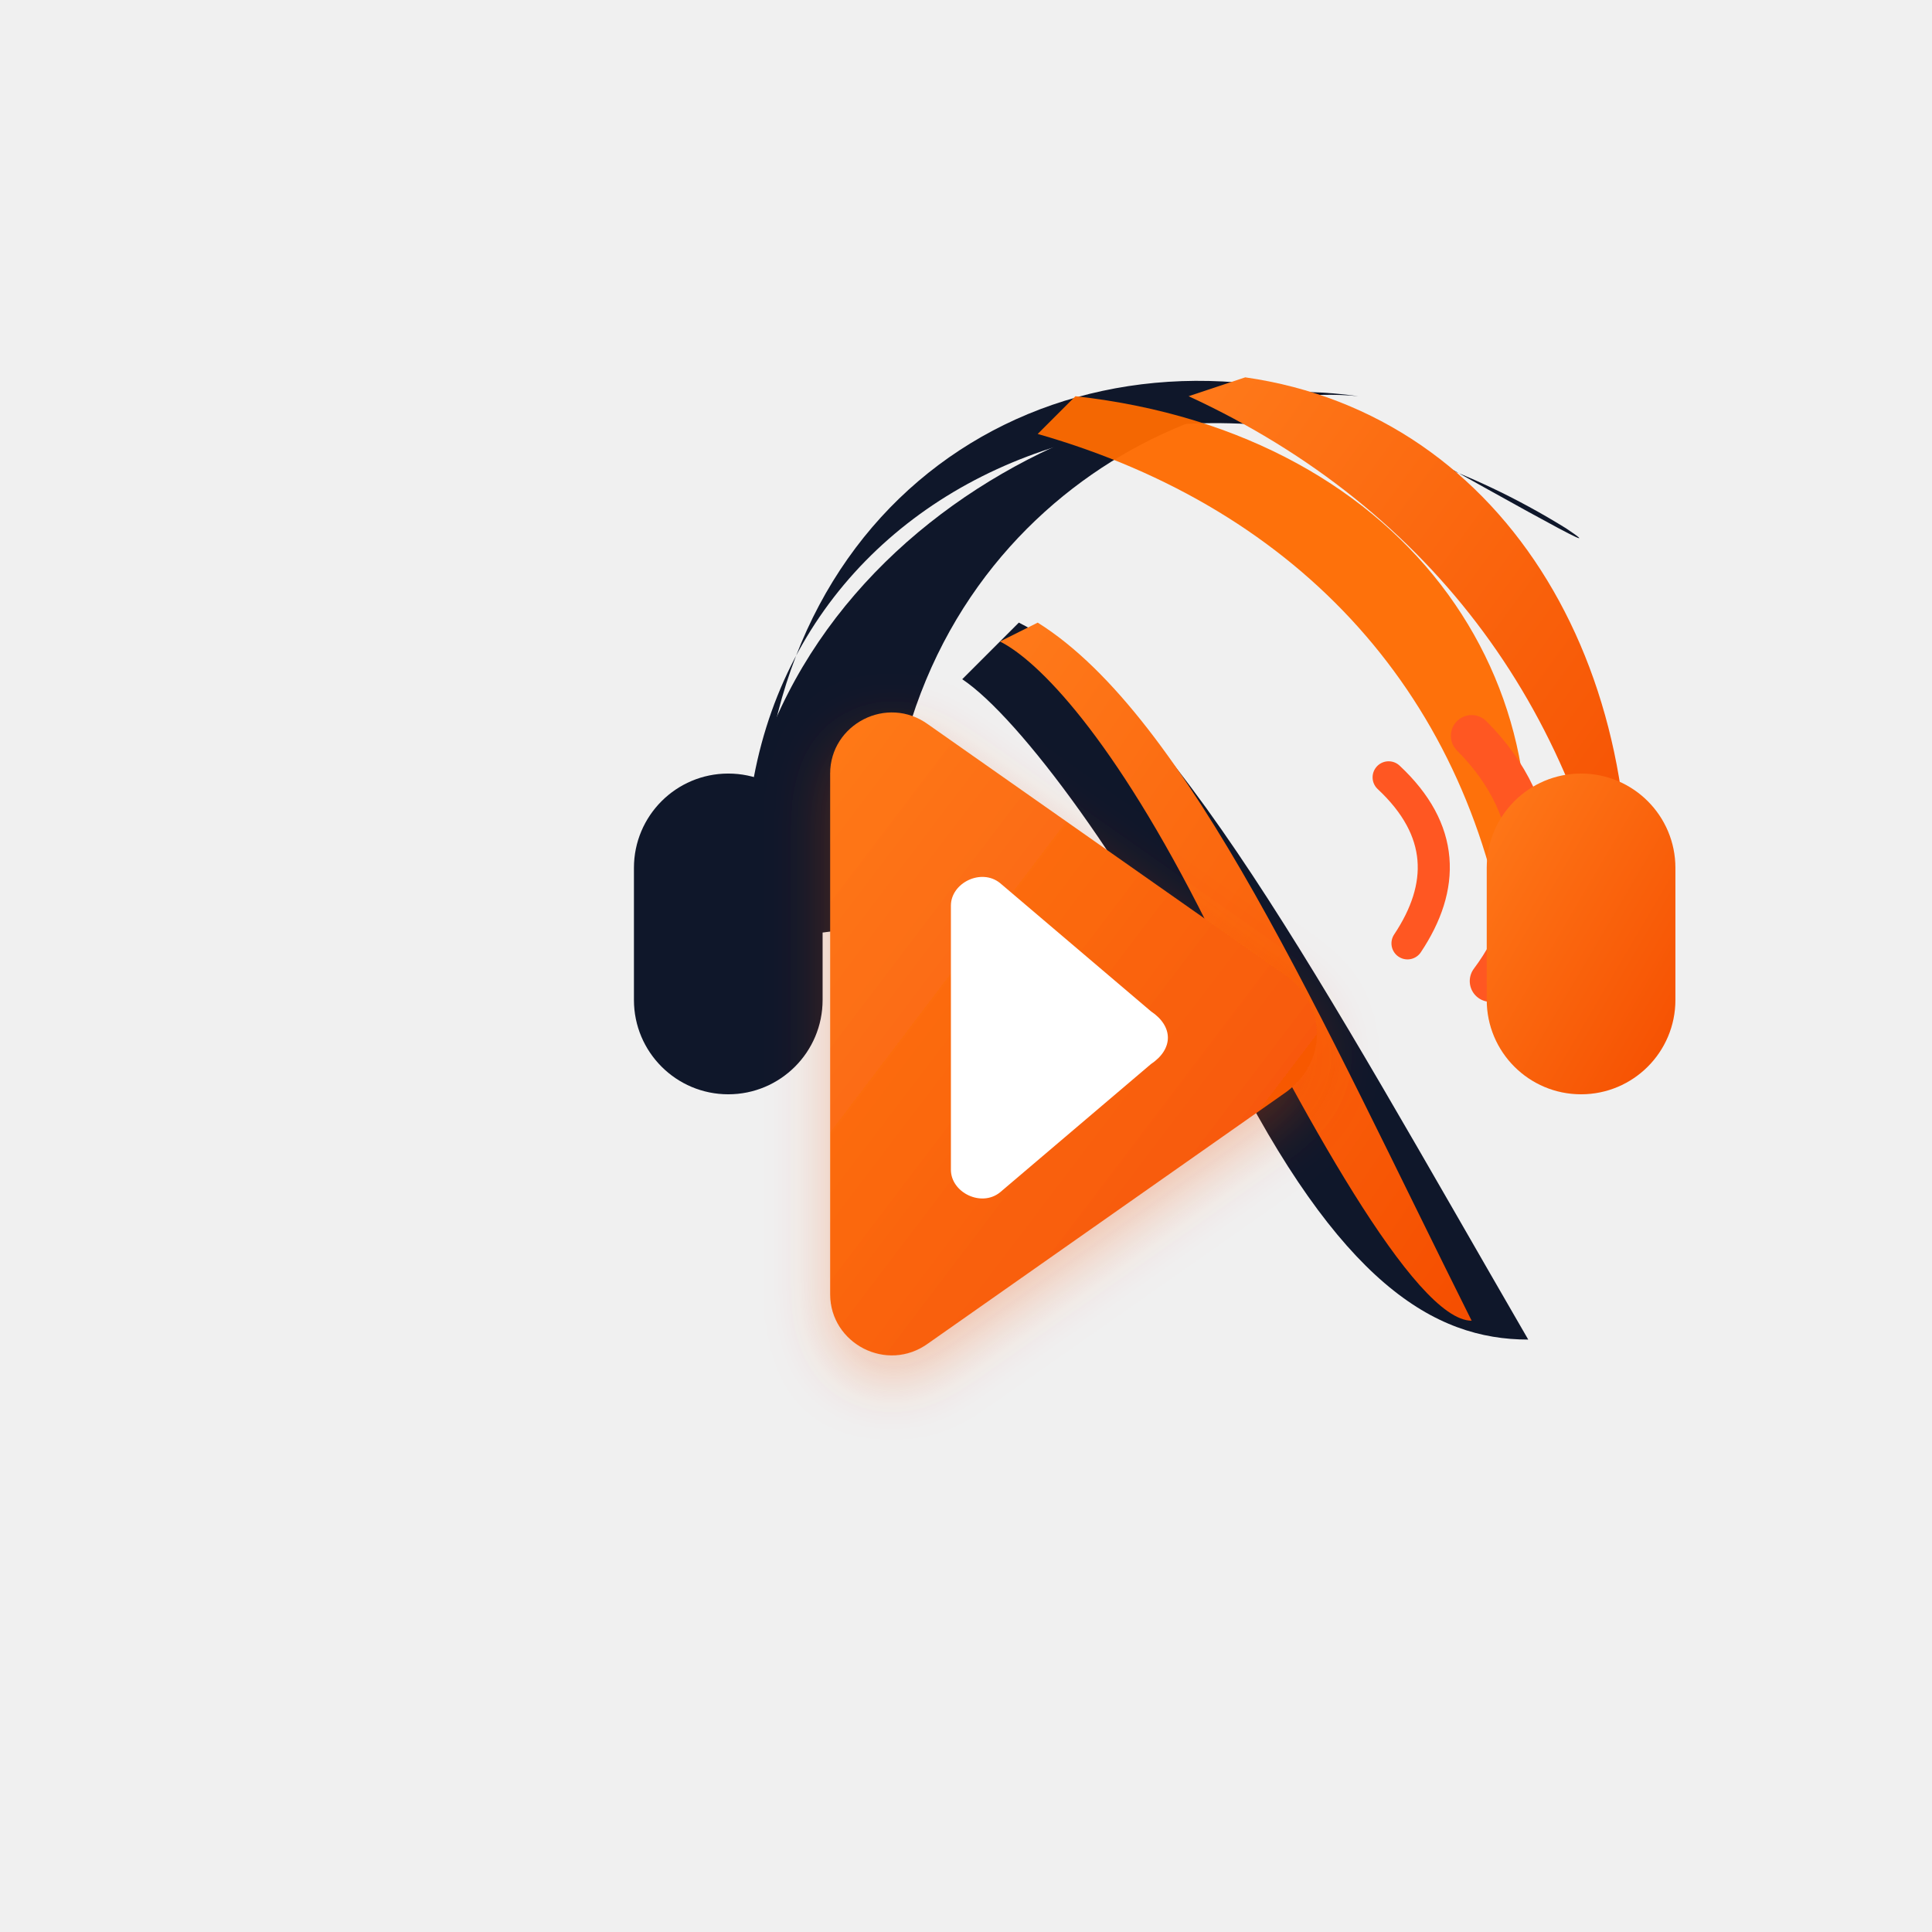
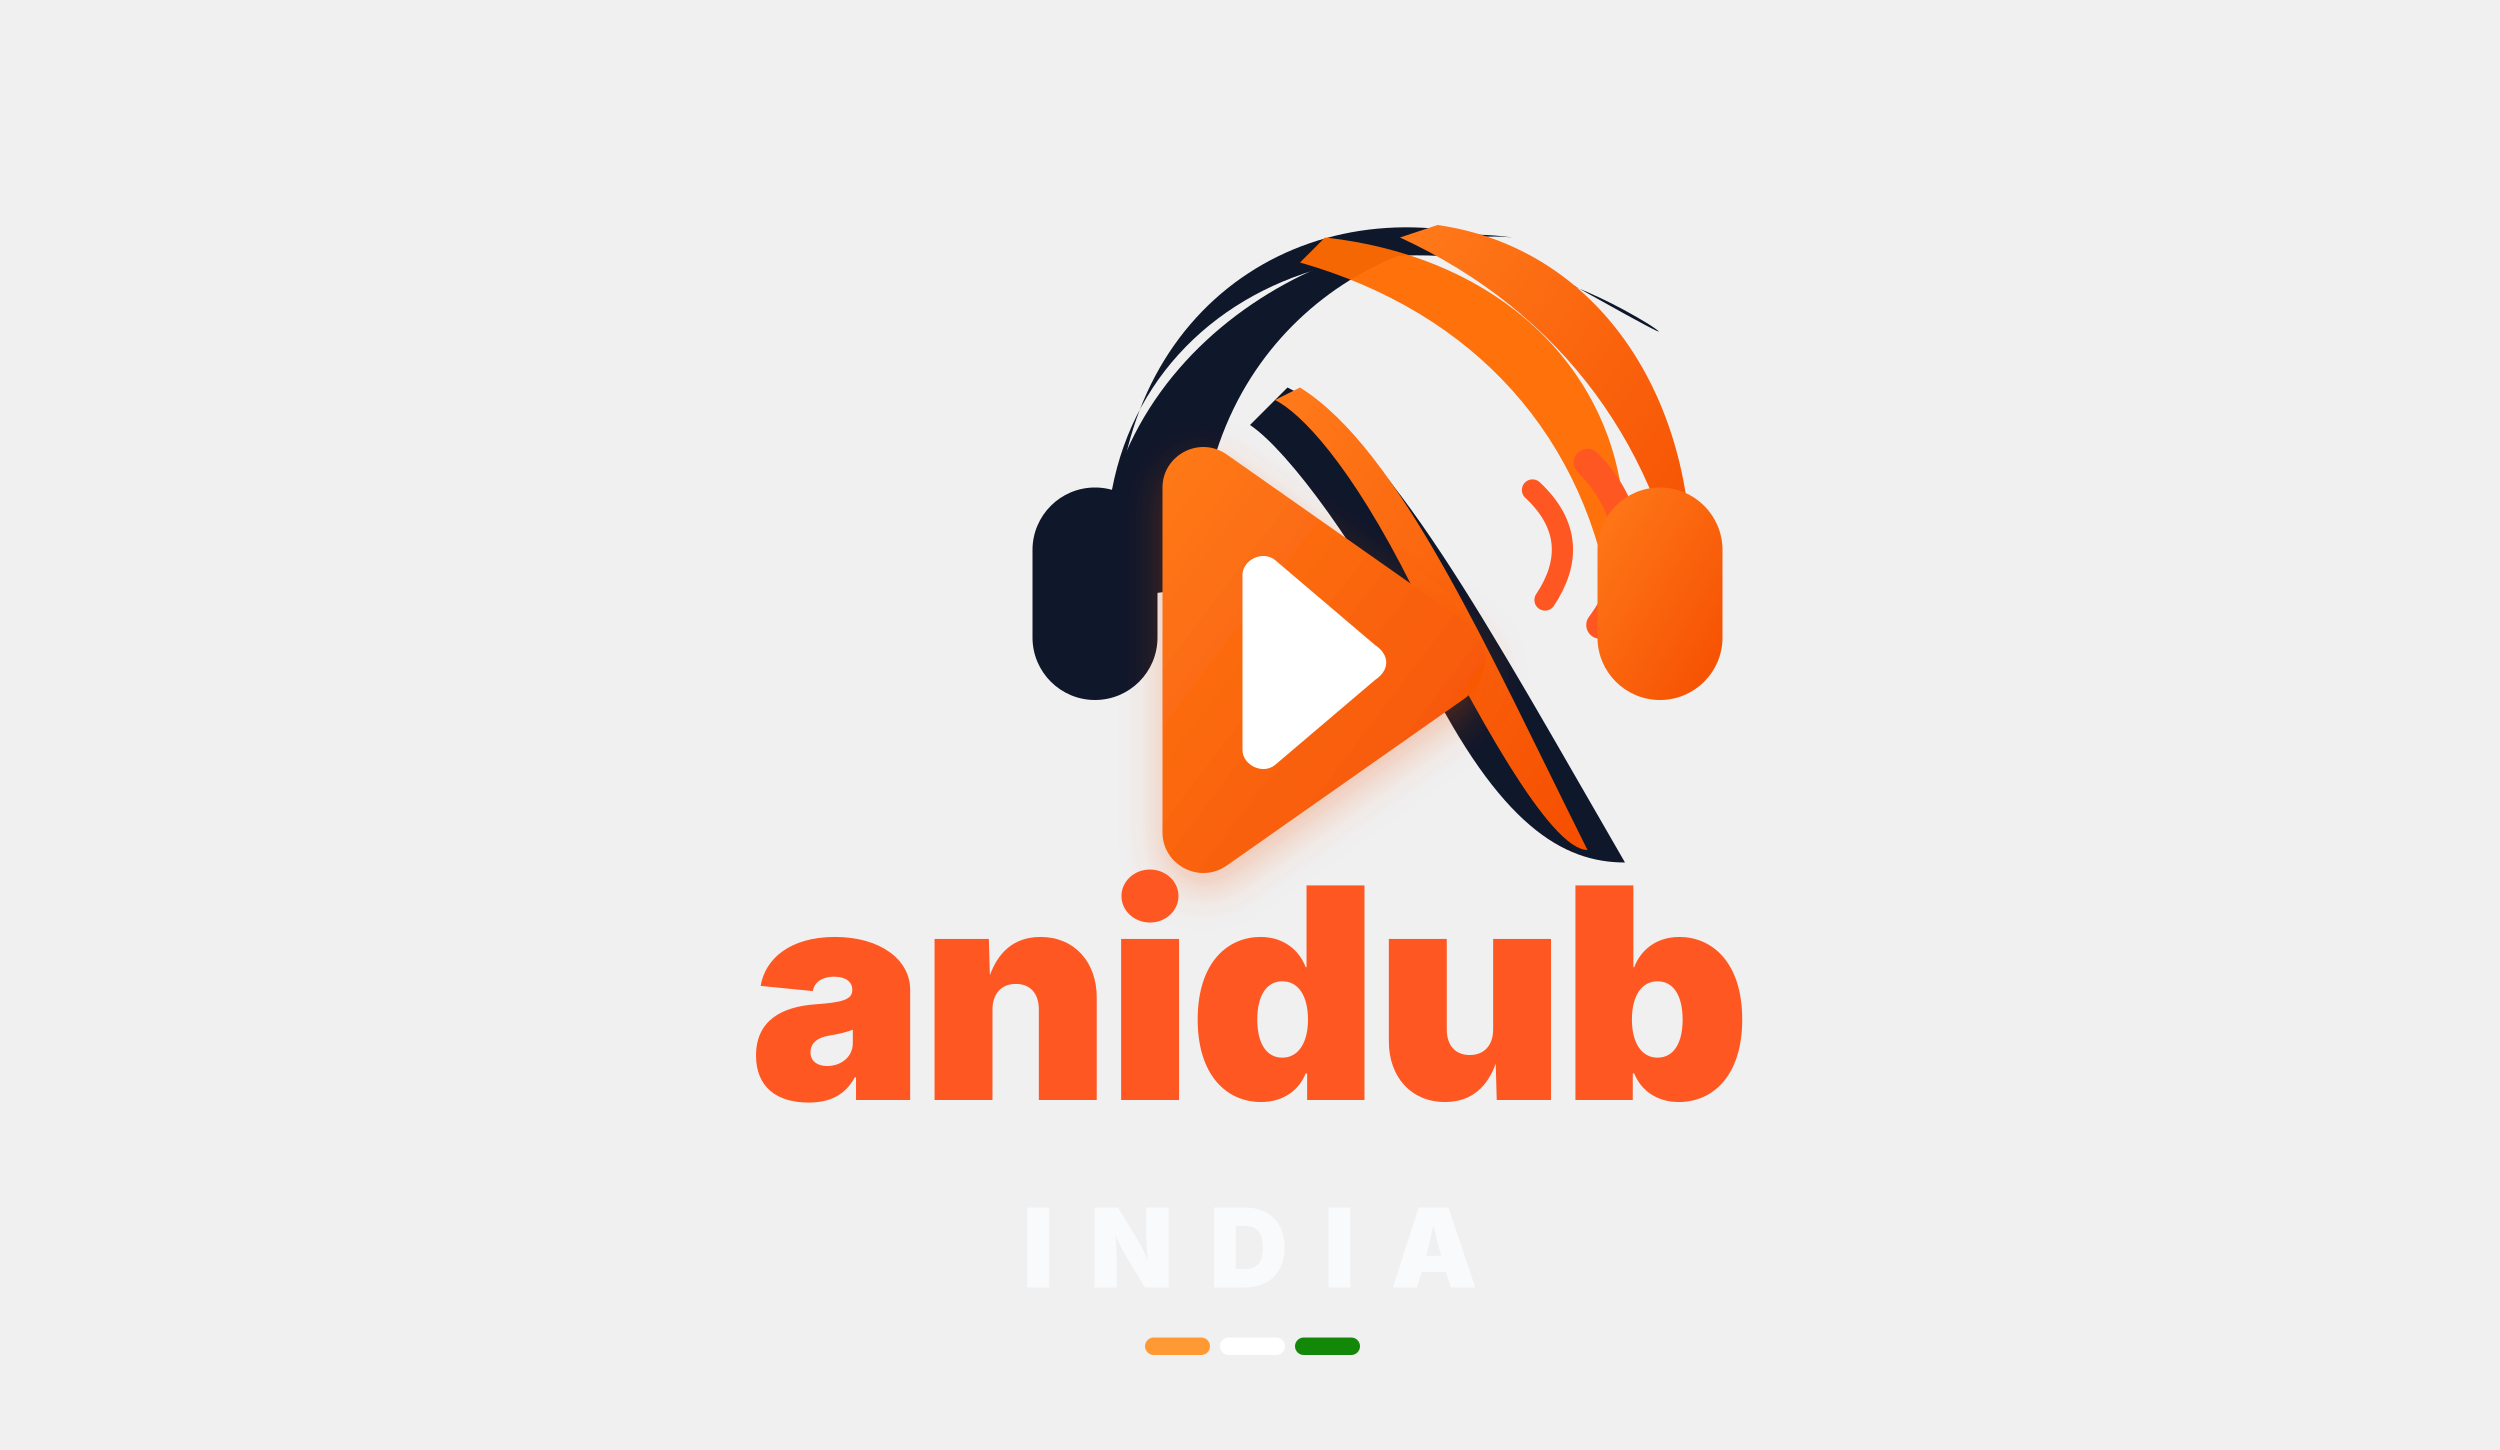
- <svg xmlns="http://www.w3.org/2000/svg" viewBox="0 0 512 512" width="512" height="512">
+ <svg xmlns="http://www.w3.org/2000/svg" viewBox="0 0 1000 580" width="1000" height="580">
  <defs>
    <linearGradient id="orangeGrad" x1="0%" y1="0%" x2="100%" y2="100%">
      <stop offset="0%" stop-color="#ff7a1a" />
      <stop offset="100%" stop-color="#f54e00" />
    </linearGradient>
    <filter id="markGlow" x="-20%" y="-20%" width="140%" height="140%">
      <feDropShadow dx="0" dy="6" stdDeviation="8" flood-color="#f54e00" flood-opacity="0.3" />
    </filter>
  </defs>
-   <g transform="translate(0, 10)">
+   <g transform="translate(245, 0) scale(1.0)">
    <path d="M 195 240 C 190 140, 290 85, 360 95 C 310 90, 230 135, 235 235 Z" fill="#0f172a" />
    <path d="M 198 230 C 190 120, 310 65, 415 130 C 430 140, 395 120, 350 95 C 270 75, 195 130, 202 230 Z" fill="#0f172a" />
    <path d="M 330 90 C 400 100, 440 170, 430 250 C 420 180, 380 125, 315 95 Z" fill="url(#orangeGrad)" />
    <path d="M 285 95 C 375 105, 420 175, 400 245 C 390 175, 345 125, 275 105 Z" fill="#ff6b00" opacity="0.95" />
    <path d="M 390 185 C 410 205, 410 230, 395 250" stroke="#ff5722" stroke-width="11" stroke-linecap="round" fill="none" />
    <path d="M 368 196 C 383 210, 383 225, 373 240" stroke="#ff5722" stroke-width="8.5" stroke-linecap="round" fill="none" />
    <rect x="168" y="195" width="50" height="85" rx="25" fill="#0f172a" />
    <rect x="394" y="195" width="50" height="85" rx="25" fill="url(#orangeGrad)" />
    <path d="M 270 155 C 310 175, 350 250, 405 345 C 380 345, 355 330, 325 270 C 300 220, 270 180, 255 170 Z" fill="#0f172a" />
    <path d="M 275 155 C 315 180, 350 260, 390 340 C 375 340, 345 285, 320 235 C 295 185, 275 165, 265 160 Z" fill="url(#orangeGrad)" />
    <path d="M 220 195 C 220 182, 235 174, 246 182 L 340 248 C 352 256, 352 272, 340 280 L 246 346 C 235 354, 220 346, 220 333 Z" fill="url(#orangeGrad)" filter="url(#markGlow)" />
    <path d="M 252 230 C 252 224, 260 220, 265 224 L 305 258 C 311 262, 311 268, 305 272 L 265 306 C 260 310, 252 306, 252 300 Z" fill="#ffffff" />
  </g>
+   <text x="500" y="440" text-anchor="middle" font-family="system-ui, -apple-system, 'Montserrat', 'Nunito', 'Arial Black', sans-serif" font-weight="900" font-size="118" letter-spacing="-2" fill="#ff5722">anidub</text>
+   <text x="500" y="515" text-anchor="middle" font-family="system-ui, -apple-system, 'Montserrat', 'Inter', 'Arial Black', sans-serif" font-weight="900" font-size="44" letter-spacing="14" fill="#f8fafc">INDIA</text>
+   <g transform="translate(458, 535)">
+     <rect x="0" y="0" width="26" height="7" rx="3.5" fill="#ff9933" />
+     <rect x="30" y="0" width="26" height="7" rx="3.5" fill="#ffffff" />
+     <rect x="60" y="0" width="26" height="7" rx="3.5" fill="#138808" />
+   </g>
</svg>
